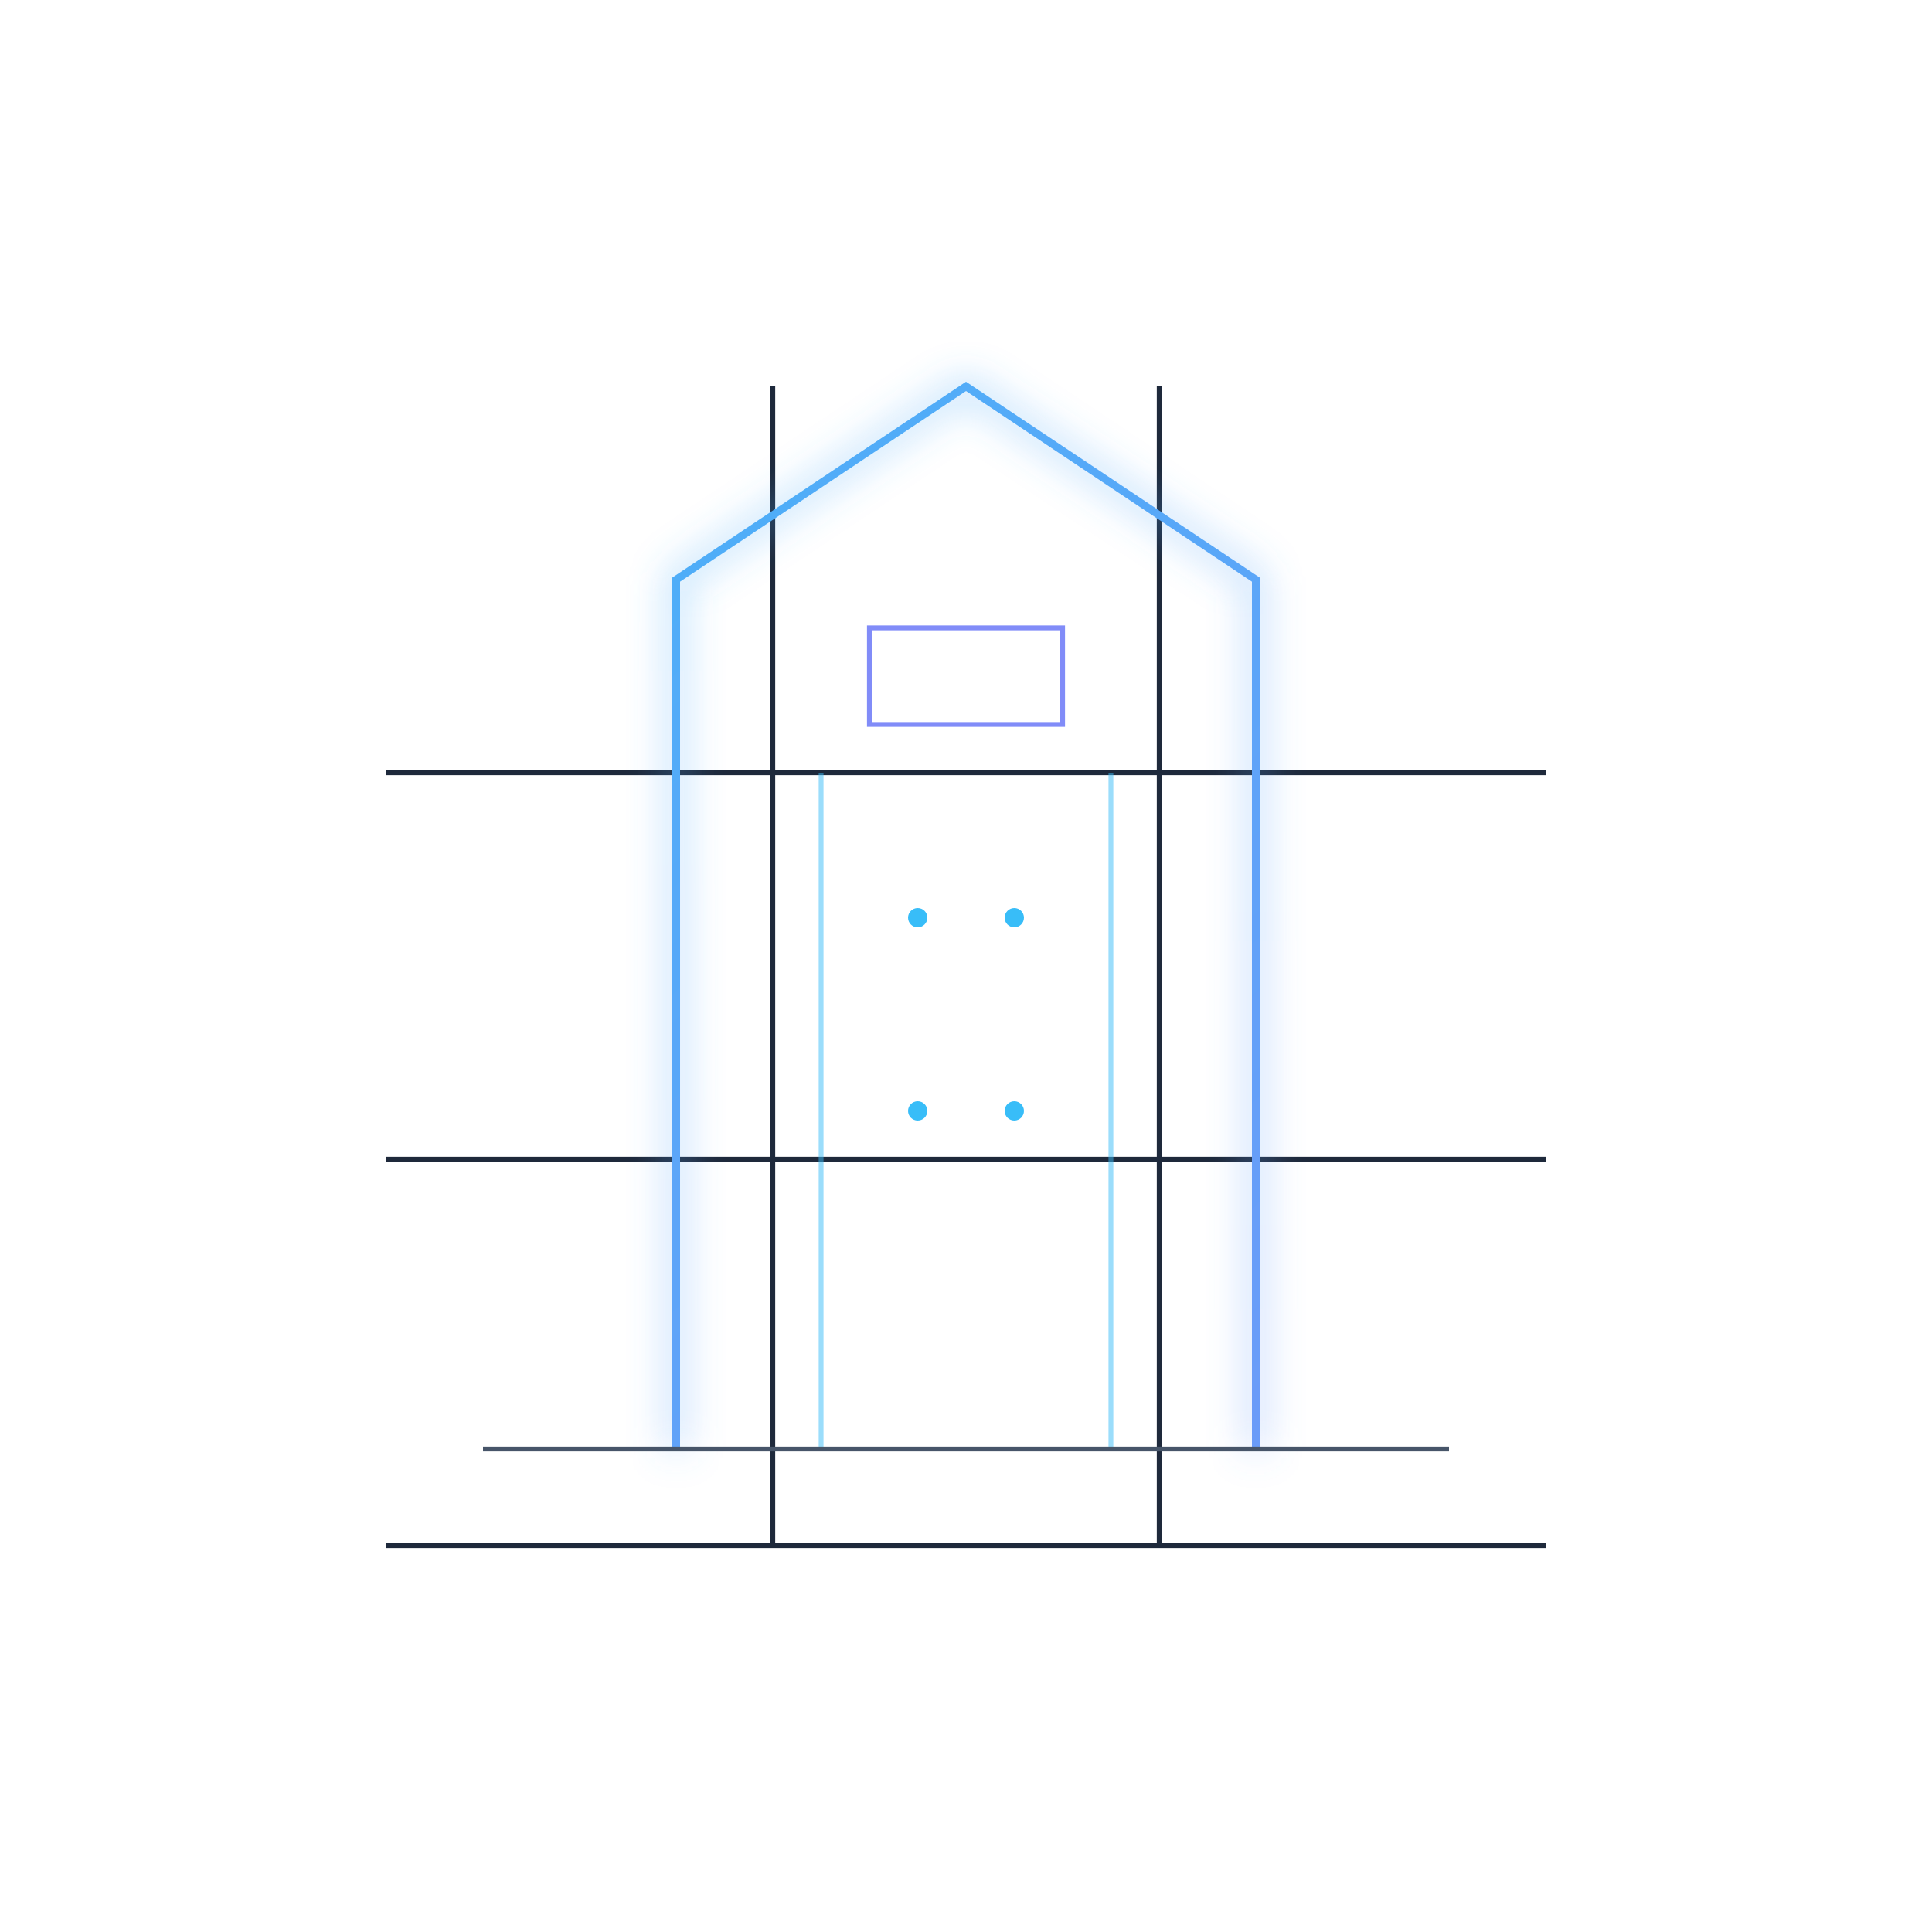
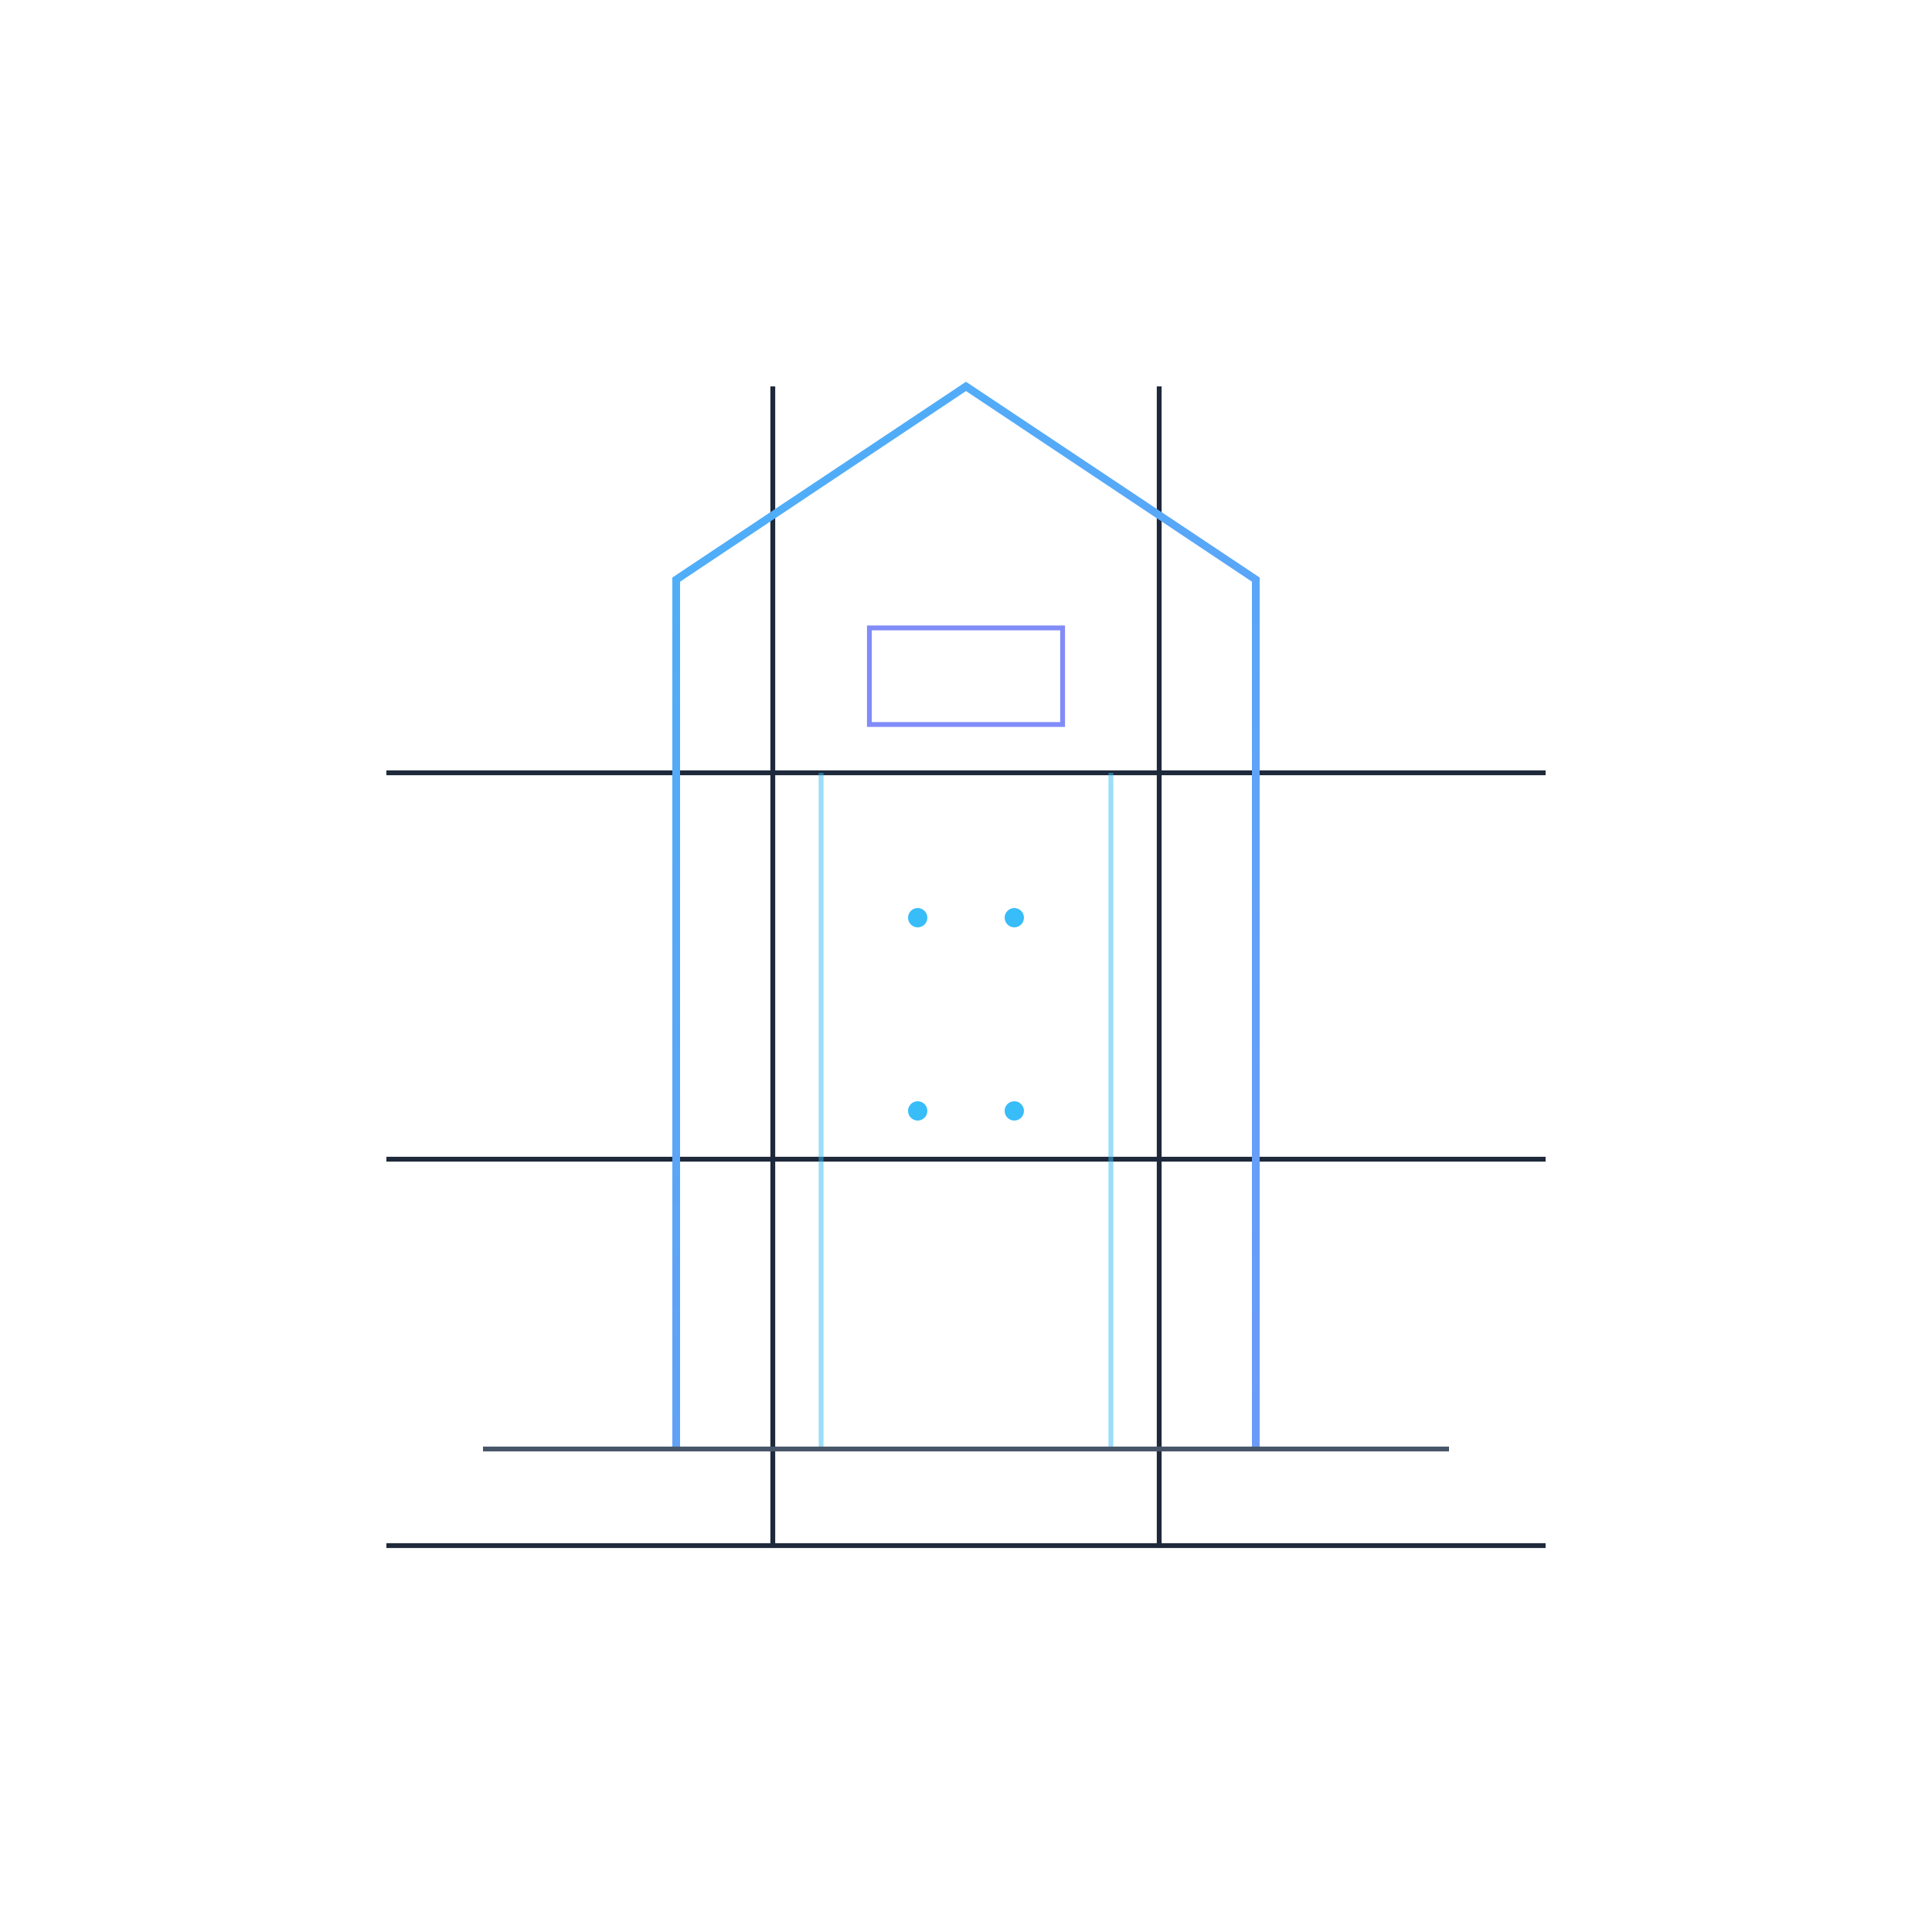
<svg xmlns="http://www.w3.org/2000/svg" width="200" height="200" viewBox="0 0 200 200" fill="none">
  <defs>
    <linearGradient id="primary_gradient" x1="0" y1="0" x2="200" y2="200" gradientUnits="userSpaceOnUse">
      <stop offset="0%" stop-color="#38BDF8" />
      <stop offset="100%" stop-color="#818CF8" />
    </linearGradient>
-     <filter id="glow" x="-20%" y="-20%" width="140%" height="140%">
-       <feGaussianBlur stdDeviation="2" result="blur" />
-       <feComposite in="SourceGraphic" in2="blur" operator="over" />
-     </filter>
  </defs>
  <path d="M40 160 L160 160 M40 120 L160 120 M40 80 L160 80" stroke="#1E293B" stroke-width="0.5" />
  <path d="M80 40 L80 160 M120 40 L120 160" stroke="#1E293B" stroke-width="0.5" />
-   <path d="M70 150 L70 60 L100 40 L130 60 L130 150" stroke="url(#primary_gradient)" stroke-width="0.8" fill="none" filter="url(#glow)" />
+   <path d="M70 150 L70 60 L100 40 L130 60 L130 150" stroke="url(#primary_gradient)" stroke-width="0.8" fill="none" />
  <path d="M85 150 L85 80 M115 150 L115 80" stroke="#38BDF8" stroke-width="0.5" stroke-opacity="0.5" />
  <rect x="90" y="65" width="20" height="10" stroke="#818CF8" stroke-width="0.5" fill="none" />
  <circle cx="95" cy="95" r="1" fill="#38BDF8" />
  <circle cx="105" cy="95" r="1" fill="#38BDF8" />
  <circle cx="95" cy="115" r="1" fill="#38BDF8" />
  <circle cx="105" cy="115" r="1" fill="#38BDF8" />
  <line x1="50" y1="150" x2="150" y2="150" stroke="#475569" stroke-width="0.5" />
</svg>
